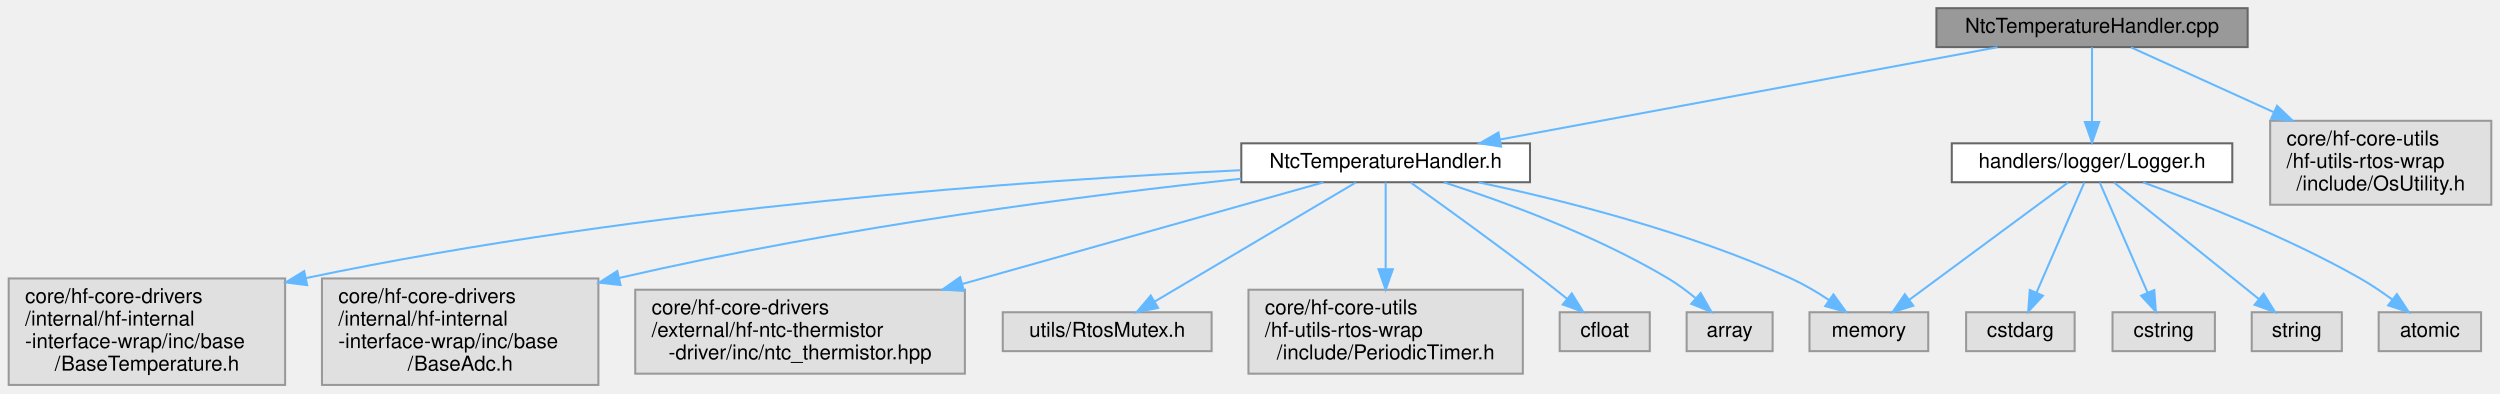
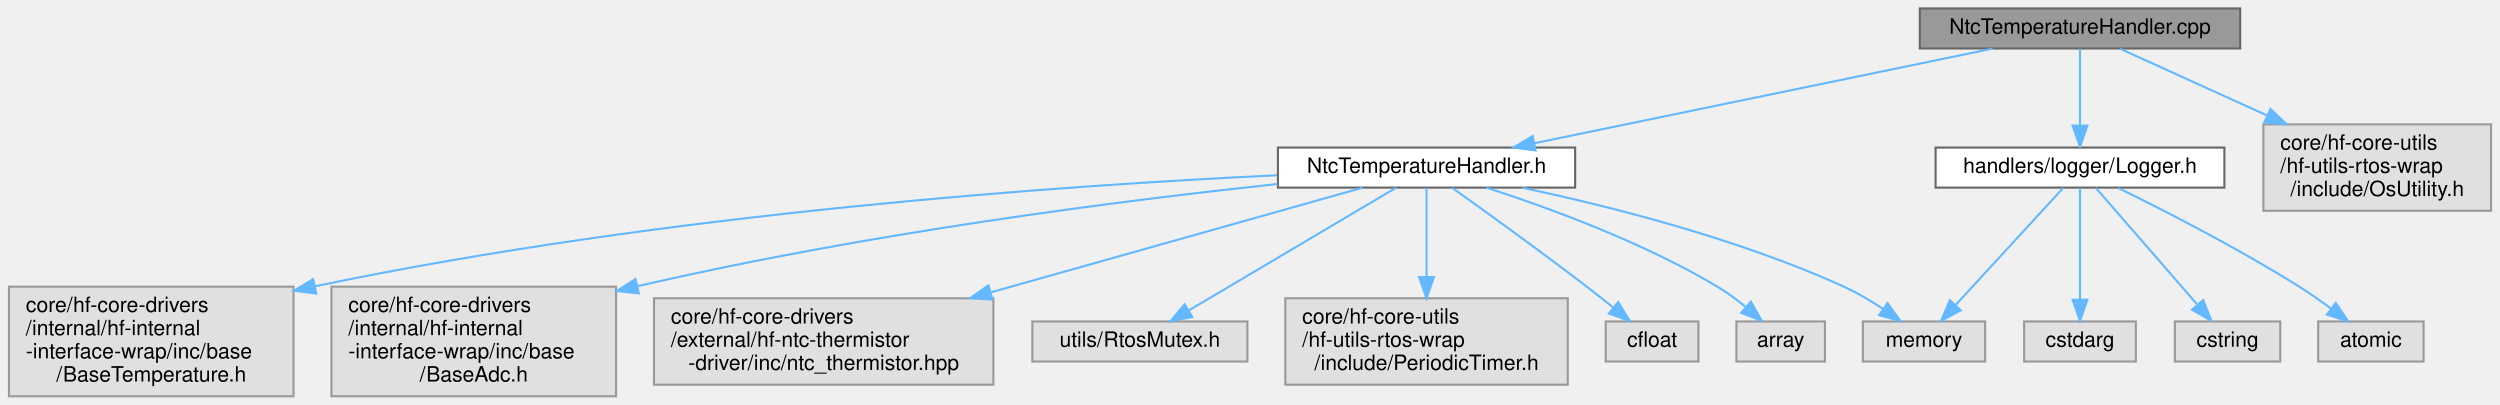
- <svg xmlns="http://www.w3.org/2000/svg" xmlns:xlink="http://www.w3.org/1999/xlink" width="1221pt" height="192pt" viewBox="0.00 0.00 1220.50 192.00">
+ <svg xmlns="http://www.w3.org/2000/svg" xmlns:xlink="http://www.w3.org/1999/xlink" width="1186pt" height="192pt" viewBox="0.00 0.00 1185.50 192.00">
  <g id="graph0" class="graph" transform="scale(1 1) rotate(0) translate(4 188)">
    <g id="Node000001" class="node">
      <g id="a_Node000001">
        <a xlink:title="Implementation of NTC temperature sensor handler for HardFOC system.">
-           <polygon fill="#999999" stroke="#666666" points="1093.5,-184 941.5,-184 941.5,-165 1093.5,-165 1093.5,-184" />
-           <text text-anchor="middle" x="1017.5" y="-172" font-family="Helvetica,sans-Serif" font-size="10.00">NtcTemperatureHandler.cpp</text>
+           <polygon fill="#999999" stroke="#666666" points="1058.5,-184 906.5,-184 906.5,-165 1058.5,-165 1058.5,-184" />
+           <text text-anchor="middle" x="982.5" y="-172" font-family="Helvetica,sans-Serif" font-size="10.00">NtcTemperatureHandler.cpp</text>
        </a>
      </g>
    </g>
    <g id="Node000002" class="node">
      <g id="a_Node000002">
        <a xlink:href="NtcTemperatureHandler_8h.html" target="_top" xlink:title="NTC temperature sensor handler for the HardFOC system.">
          <polygon fill="white" stroke="#666666" points="743,-118 602,-118 602,-99 743,-99 743,-118" />
          <text text-anchor="middle" x="672.5" y="-106" font-family="Helvetica,sans-Serif" font-size="10.00">NtcTemperatureHandler.h</text>
        </a>
      </g>
    </g>
    <g id="edge1_Node000001_Node000002" class="edge">
      <g id="a_edge1_Node000001_Node000002">
        <a xlink:title=" ">
-           <path fill="none" stroke="#63b8ff" d="M971.33,-164.94C908.46,-153.27 796.02,-132.41 728.44,-119.88" />
-           <polygon fill="#63b8ff" stroke="#63b8ff" points="728.87,-116.4 718.4,-118.01 727.59,-123.28 728.87,-116.4" />
+           <path fill="none" stroke="#63b8ff" d="M941.01,-164.94C884.87,-153.34 784.73,-132.67 723.89,-120.11" />
+           <polygon fill="#63b8ff" stroke="#63b8ff" points="724.24,-116.61 713.74,-118.01 722.83,-123.46 724.24,-116.61" />
        </a>
      </g>
    </g>
    <g id="Node000011" class="node">
      <g id="a_Node000011">
        <a xlink:href="Logger_8h.html" target="_top" xlink:title="Advanced logging system with formatting capabilities.">
-           <polygon fill="white" stroke="#666666" points="1086,-118 949,-118 949,-99 1086,-99 1086,-118" />
-           <text text-anchor="middle" x="1017.5" y="-106" font-family="Helvetica,sans-Serif" font-size="10.00">handlers/logger/Logger.h</text>
+           <polygon fill="white" stroke="#666666" points="1051,-118 914,-118 914,-99 1051,-99 1051,-118" />
+           <text text-anchor="middle" x="982.5" y="-106" font-family="Helvetica,sans-Serif" font-size="10.00">handlers/logger/Logger.h</text>
        </a>
      </g>
    </g>
    <g id="edge10_Node000001_Node000011" class="edge">
      <g id="a_edge10_Node000001_Node000011">
        <a xlink:title=" ">
-           <path fill="none" stroke="#63b8ff" d="M1017.5,-164.87C1017.5,-155.66 1017.5,-140.79 1017.5,-128.77" />
-           <polygon fill="#63b8ff" stroke="#63b8ff" points="1021,-128.41 1017.5,-118.41 1014,-128.41 1021,-128.41" />
-         </a>
-       </g>
-     </g>
-     <g id="Node000016" class="node">
-       <g id="a_Node000016">
-         <a xlink:title=" ">
-           <polygon fill="#e0e0e0" stroke="#999999" points="1212.5,-129 1104.5,-129 1104.5,-88 1212.5,-88 1212.5,-129" />
-           <text text-anchor="start" x="1112.5" y="-117" font-family="Helvetica,sans-Serif" font-size="10.00">core/hf-core-utils</text>
-           <text text-anchor="start" x="1112.5" y="-106" font-family="Helvetica,sans-Serif" font-size="10.00">/hf-utils-rtos-wrap</text>
-           <text text-anchor="middle" x="1158.5" y="-95" font-family="Helvetica,sans-Serif" font-size="10.00">/include/OsUtility.h</text>
-         </a>
-       </g>
-     </g>
-     <g id="edge16_Node000001_Node000016" class="edge">
-       <g id="a_edge16_Node000001_Node000016">
-         <a xlink:title=" ">
-           <path fill="none" stroke="#63b8ff" d="M1036.52,-164.87C1054.38,-156.76 1081.94,-144.25 1106.35,-133.17" />
-           <polygon fill="#63b8ff" stroke="#63b8ff" points="1107.86,-136.33 1115.52,-129.01 1104.97,-129.96 1107.86,-136.33" />
+           <path fill="none" stroke="#63b8ff" d="M982.5,-164.87C982.5,-155.66 982.5,-140.79 982.5,-128.77" />
+           <polygon fill="#63b8ff" stroke="#63b8ff" points="986,-128.41 982.5,-118.41 979,-128.41 986,-128.41" />
+         </a>
+       </g>
+     </g>
+     <g id="Node000015" class="node">
+       <g id="a_Node000015">
+         <a xlink:title=" ">
+           <polygon fill="#e0e0e0" stroke="#999999" points="1177.5,-129 1069.5,-129 1069.5,-88 1177.5,-88 1177.5,-129" />
+           <text text-anchor="start" x="1077.5" y="-117" font-family="Helvetica,sans-Serif" font-size="10.00">core/hf-core-utils</text>
+           <text text-anchor="start" x="1077.5" y="-106" font-family="Helvetica,sans-Serif" font-size="10.00">/hf-utils-rtos-wrap</text>
+           <text text-anchor="middle" x="1123.5" y="-95" font-family="Helvetica,sans-Serif" font-size="10.00">/include/OsUtility.h</text>
+         </a>
+       </g>
+     </g>
+     <g id="edge15_Node000001_Node000015" class="edge">
+       <g id="a_edge15_Node000001_Node000015">
+         <a xlink:title=" ">
+           <path fill="none" stroke="#63b8ff" d="M1001.52,-164.87C1019.38,-156.76 1046.94,-144.25 1071.35,-133.17" />
+           <polygon fill="#63b8ff" stroke="#63b8ff" points="1072.86,-136.33 1080.52,-129.01 1069.97,-129.96 1072.86,-136.33" />
        </a>
      </g>
    </g>
    <g id="Node000003" class="node">
      <g id="a_Node000003">
        <a xlink:title=" ">
          <polygon fill="#e0e0e0" stroke="#999999" points="135,-52 0,-52 0,0 135,0 135,-52" />
          <text text-anchor="start" x="8" y="-40" font-family="Helvetica,sans-Serif" font-size="10.00">core/hf-core-drivers</text>
          <text text-anchor="start" x="8" y="-29" font-family="Helvetica,sans-Serif" font-size="10.00">/internal/hf-internal</text>
          <text text-anchor="start" x="8" y="-18" font-family="Helvetica,sans-Serif" font-size="10.00">-interface-wrap/inc/base</text>
          <text text-anchor="middle" x="67.5" y="-7" font-family="Helvetica,sans-Serif" font-size="10.00">/BaseTemperature.h</text>
        </a>
      </g>
    </g>
    <g id="edge2_Node000002_Node000003" class="edge">
      <g id="a_edge2_Node000002_Node000003">
        <a xlink:title=" ">
          <path fill="none" stroke="#63b8ff" d="M601.58,-104.86C501.36,-100.07 312.68,-87.16 145.24,-52.2" />
          <polygon fill="#63b8ff" stroke="#63b8ff" points="145.76,-48.73 135.26,-50.08 144.31,-55.58 145.76,-48.73" />
        </a>
      </g>
    </g>
    <g id="Node000004" class="node">
      <g id="a_Node000004">
        <a xlink:title=" ">
          <polygon fill="#e0e0e0" stroke="#999999" points="288,-52 153,-52 153,0 288,0 288,-52" />
          <text text-anchor="start" x="161" y="-40" font-family="Helvetica,sans-Serif" font-size="10.00">core/hf-core-drivers</text>
          <text text-anchor="start" x="161" y="-29" font-family="Helvetica,sans-Serif" font-size="10.00">/internal/hf-internal</text>
          <text text-anchor="start" x="161" y="-18" font-family="Helvetica,sans-Serif" font-size="10.00">-interface-wrap/inc/base</text>
          <text text-anchor="middle" x="220.5" y="-7" font-family="Helvetica,sans-Serif" font-size="10.00">/BaseAdc.h</text>
        </a>
      </g>
    </g>
    <g id="edge3_Node000002_Node000004" class="edge">
      <g id="a_edge3_Node000002_Node000004">
        <a xlink:title=" ">
          <path fill="none" stroke="#63b8ff" d="M601.83,-100.72C527.97,-92.82 408.73,-77.74 298.26,-52.27" />
          <polygon fill="#63b8ff" stroke="#63b8ff" points="298.82,-48.81 288.29,-49.94 297.23,-55.62 298.82,-48.81" />
        </a>
      </g>
    </g>
    <g id="Node000005" class="node">
      <g id="a_Node000005">
        <a xlink:title=" ">
          <polygon fill="#e0e0e0" stroke="#999999" points="467,-46.5 306,-46.5 306,-5.5 467,-5.5 467,-46.5" />
          <text text-anchor="start" x="314" y="-34.5" font-family="Helvetica,sans-Serif" font-size="10.00">core/hf-core-drivers</text>
          <text text-anchor="start" x="314" y="-23.5" font-family="Helvetica,sans-Serif" font-size="10.00">/external/hf-ntc-thermistor</text>
          <text text-anchor="middle" x="386.5" y="-12.5" font-family="Helvetica,sans-Serif" font-size="10.00">-driver/inc/ntc_thermistor.hpp</text>
        </a>
      </g>
    </g>
    <g id="edge4_Node000002_Node000005" class="edge">
      <g id="a_edge4_Node000002_Node000005">
        <a xlink:title=" ">
          <path fill="none" stroke="#63b8ff" d="M642.16,-98.96C600.58,-87.26 524.38,-65.81 465.95,-49.36" />
          <polygon fill="#63b8ff" stroke="#63b8ff" points="466.57,-45.9 455.99,-46.56 464.67,-52.64 466.57,-45.9" />
        </a>
      </g>
    </g>
    <g id="Node000006" class="node">
      <g id="a_Node000006">
        <a xlink:title=" ">
          <polygon fill="#e0e0e0" stroke="#999999" points="587.5,-35.5 485.5,-35.5 485.5,-16.5 587.5,-16.5 587.5,-35.5" />
          <text text-anchor="middle" x="536.5" y="-23.5" font-family="Helvetica,sans-Serif" font-size="10.00">utils/RtosMutex.h</text>
        </a>
      </g>
    </g>
    <g id="edge5_Node000002_Node000006" class="edge">
      <g id="a_edge5_Node000002_Node000006">
        <a xlink:title=" ">
          <path fill="none" stroke="#63b8ff" d="M657.95,-98.89C634.43,-84.96 587.87,-57.41 559.73,-40.75" />
          <polygon fill="#63b8ff" stroke="#63b8ff" points="561.34,-37.63 550.95,-35.55 557.77,-43.66 561.34,-37.63" />
        </a>
      </g>
    </g>
    <g id="Node000007" class="node">
      <g id="a_Node000007">
        <a xlink:title=" ">
          <polygon fill="#e0e0e0" stroke="#999999" points="739.5,-46.5 605.5,-46.5 605.5,-5.5 739.5,-5.5 739.5,-46.5" />
          <text text-anchor="start" x="613.5" y="-34.5" font-family="Helvetica,sans-Serif" font-size="10.00">core/hf-core-utils</text>
          <text text-anchor="start" x="613.5" y="-23.5" font-family="Helvetica,sans-Serif" font-size="10.00">/hf-utils-rtos-wrap</text>
          <text text-anchor="middle" x="672.5" y="-12.5" font-family="Helvetica,sans-Serif" font-size="10.00">/include/PeriodicTimer.h</text>
        </a>
      </g>
    </g>
    <g id="edge6_Node000002_Node000007" class="edge">
      <g id="a_edge6_Node000002_Node000007">
        <a xlink:title=" ">
          <path fill="none" stroke="#63b8ff" d="M672.5,-98.89C672.5,-88.9 672.5,-71.89 672.5,-56.93" />
          <polygon fill="#63b8ff" stroke="#63b8ff" points="676,-56.52 672.5,-46.52 669,-56.52 676,-56.52" />
        </a>
      </g>
    </g>
    <g id="Node000008" class="node">
      <g id="a_Node000008">
        <a xlink:title=" ">
          <polygon fill="#e0e0e0" stroke="#999999" points="937.5,-35.5 879.5,-35.5 879.5,-16.5 937.5,-16.5 937.5,-35.5" />
          <text text-anchor="middle" x="908.5" y="-23.5" font-family="Helvetica,sans-Serif" font-size="10.00">memory</text>
        </a>
      </g>
    </g>
    <g id="edge7_Node000002_Node000008" class="edge">
      <g id="a_edge7_Node000002_Node000008">
        <a xlink:title=" ">
          <path fill="none" stroke="#63b8ff" d="M717.92,-98.95C758.98,-90.25 820.47,-74.8 870.5,-52 876.82,-49.12 883.28,-45.27 889.04,-41.45" />
          <polygon fill="#63b8ff" stroke="#63b8ff" points="891.19,-44.22 897.4,-35.63 887.19,-38.48 891.19,-44.22" />
        </a>
      </g>
    </g>
    <g id="Node000009" class="node">
      <g id="a_Node000009">
        <a xlink:title=" ">
          <polygon fill="#e0e0e0" stroke="#999999" points="801.5,-35.5 757.5,-35.5 757.5,-16.5 801.5,-16.5 801.5,-35.5" />
          <text text-anchor="middle" x="779.5" y="-23.5" font-family="Helvetica,sans-Serif" font-size="10.00">cfloat</text>
        </a>
      </g>
    </g>
    <g id="edge8_Node000002_Node000009" class="edge">
      <g id="a_edge8_Node000002_Node000009">
        <a xlink:title=" ">
          <path fill="none" stroke="#63b8ff" d="M684.74,-98.83C699.87,-88.06 726.34,-69.01 748.5,-52 752.6,-48.85 756.96,-45.41 761.06,-42.11" />
          <polygon fill="#63b8ff" stroke="#63b8ff" points="763.42,-44.7 768.98,-35.69 759.01,-39.27 763.42,-44.7" />
        </a>
      </g>
    </g>
    <g id="Node000010" class="node">
      <g id="a_Node000010">
        <a xlink:title=" ">
          <polygon fill="#e0e0e0" stroke="#999999" points="861.5,-35.5 819.5,-35.5 819.5,-16.5 861.5,-16.5 861.5,-35.5" />
          <text text-anchor="middle" x="840.5" y="-23.5" font-family="Helvetica,sans-Serif" font-size="10.00">array</text>
        </a>
      </g>
    </g>
    <g id="edge9_Node000002_Node000010" class="edge">
      <g id="a_edge9_Node000002_Node000010">
        <a xlink:title=" ">
          <path fill="none" stroke="#63b8ff" d="M700.93,-98.97C729.71,-89.68 774.92,-73.26 810.5,-52 815.06,-49.27 819.64,-45.87 823.8,-42.47" />
          <polygon fill="#63b8ff" stroke="#63b8ff" points="826.36,-44.88 831.61,-35.68 821.77,-39.6 826.36,-44.88" />
        </a>
      </g>
    </g>
-     <g id="edge14_Node000011_Node000008" class="edge">
-       <g id="a_edge14_Node000011_Node000008">
-         <a xlink:title=" ">
-           <path fill="none" stroke="#63b8ff" d="M1005.84,-98.89C987.31,-85.21 950.96,-58.36 928.31,-41.63" />
-           <polygon fill="#63b8ff" stroke="#63b8ff" points="930.2,-38.68 920.08,-35.55 926.05,-44.31 930.2,-38.68" />
+     <g id="edge13_Node000011_Node000008" class="edge">
+       <g id="a_edge13_Node000011_Node000008">
+         <a xlink:title=" ">
+           <path fill="none" stroke="#63b8ff" d="M974.58,-98.89C962.4,-85.64 938.88,-60.05 923.43,-43.25" />
+           <polygon fill="#63b8ff" stroke="#63b8ff" points="925.93,-40.79 916.59,-35.8 920.78,-45.53 925.93,-40.79" />
        </a>
      </g>
    </g>
    <g id="Node000012" class="node">
      <g id="a_Node000012">
        <a xlink:title=" ">
          <polygon fill="#e0e0e0" stroke="#999999" points="1009,-35.5 956,-35.5 956,-16.5 1009,-16.5 1009,-35.5" />
          <text text-anchor="middle" x="982.5" y="-23.5" font-family="Helvetica,sans-Serif" font-size="10.00">cstdarg</text>
        </a>
      </g>
    </g>
    <g id="edge11_Node000011_Node000012" class="edge">
      <g id="a_edge11_Node000011_Node000012">
        <a xlink:title=" ">
-           <path fill="none" stroke="#63b8ff" d="M1013.75,-98.89C1008.2,-86.12 997.67,-61.89 990.38,-45.11" />
-           <polygon fill="#63b8ff" stroke="#63b8ff" points="993.52,-43.57 986.32,-35.8 987.1,-46.36 993.52,-43.57" />
+           <path fill="none" stroke="#63b8ff" d="M982.5,-98.89C982.5,-86.36 982.5,-62.8 982.5,-46.07" />
+           <polygon fill="#63b8ff" stroke="#63b8ff" points="986,-45.8 982.5,-35.8 979,-45.8 986,-45.8" />
        </a>
      </g>
    </g>
    <g id="Node000013" class="node">
      <g id="a_Node000013">
        <a xlink:title=" ">
          <polygon fill="#e0e0e0" stroke="#999999" points="1077.5,-35.5 1027.5,-35.5 1027.5,-16.5 1077.5,-16.5 1077.5,-35.5" />
          <text text-anchor="middle" x="1052.5" y="-23.5" font-family="Helvetica,sans-Serif" font-size="10.00">cstring</text>
        </a>
      </g>
    </g>
    <g id="edge12_Node000011_Node000013" class="edge">
      <g id="a_edge12_Node000011_Node000013">
        <a xlink:title=" ">
-           <path fill="none" stroke="#63b8ff" d="M1021.25,-98.89C1026.8,-86.12 1037.33,-61.89 1044.62,-45.11" />
-           <polygon fill="#63b8ff" stroke="#63b8ff" points="1047.9,-46.36 1048.68,-35.8 1041.48,-43.57 1047.9,-46.36" />
+           <path fill="none" stroke="#63b8ff" d="M989.99,-98.89C1001.4,-85.76 1023.36,-60.51 1037.97,-43.71" />
+           <polygon fill="#63b8ff" stroke="#63b8ff" points="1040.93,-45.64 1044.85,-35.8 1035.65,-41.05 1040.93,-45.64" />
        </a>
      </g>
    </g>
    <g id="Node000014" class="node">
      <g id="a_Node000014">
        <a xlink:title=" ">
-           <polygon fill="#e0e0e0" stroke="#999999" points="1139.5,-35.5 1095.5,-35.5 1095.5,-16.5 1139.5,-16.5 1139.5,-35.5" />
-           <text text-anchor="middle" x="1117.5" y="-23.5" font-family="Helvetica,sans-Serif" font-size="10.00">string</text>
-         </a>
-       </g>
-     </g>
-     <g id="edge13_Node000011_Node000014" class="edge">
-       <g id="a_edge13_Node000011_Node000014">
-         <a xlink:title=" ">
-           <path fill="none" stroke="#63b8ff" d="M1028.26,-98.85C1041.84,-87.94 1065.91,-68.59 1086.5,-52 1090.53,-48.76 1094.85,-45.27 1098.95,-41.97" />
-           <polygon fill="#63b8ff" stroke="#63b8ff" points="1101.3,-44.57 1106.89,-35.57 1096.9,-39.12 1101.3,-44.57" />
-         </a>
-       </g>
-     </g>
-     <g id="Node000015" class="node">
-       <g id="a_Node000015">
-         <a xlink:title=" ">
-           <polygon fill="#e0e0e0" stroke="#999999" points="1207.5,-35.5 1157.5,-35.5 1157.5,-16.5 1207.5,-16.5 1207.5,-35.5" />
-           <text text-anchor="middle" x="1182.5" y="-23.5" font-family="Helvetica,sans-Serif" font-size="10.00">atomic</text>
-         </a>
-       </g>
-     </g>
-     <g id="edge15_Node000011_Node000015" class="edge">
-       <g id="a_edge15_Node000011_Node000015">
-         <a xlink:title=" ">
-           <path fill="none" stroke="#63b8ff" d="M1042.46,-98.91C1069.43,-89.18 1113.29,-72.04 1148.5,-52 1153.75,-49.01 1159.15,-45.35 1164.06,-41.76" />
-           <polygon fill="#63b8ff" stroke="#63b8ff" points="1166.38,-44.39 1172.21,-35.55 1162.14,-38.83 1166.38,-44.39" />
+           <polygon fill="#e0e0e0" stroke="#999999" points="1145.5,-35.5 1095.5,-35.5 1095.5,-16.5 1145.5,-16.5 1145.5,-35.5" />
+           <text text-anchor="middle" x="1120.5" y="-23.5" font-family="Helvetica,sans-Serif" font-size="10.00">atomic</text>
+         </a>
+       </g>
+     </g>
+     <g id="edge14_Node000011_Node000014" class="edge">
+       <g id="a_edge14_Node000011_Node000014">
+         <a xlink:title=" ">
+           <path fill="none" stroke="#63b8ff" d="M1000.61,-98.83C1021.71,-88.5 1057.41,-70.32 1086.5,-52 1091.54,-48.83 1096.8,-45.15 1101.64,-41.61" />
+           <polygon fill="#63b8ff" stroke="#63b8ff" points="1103.86,-44.32 1109.76,-35.52 1099.66,-38.72 1103.86,-44.32" />
        </a>
      </g>
    </g>
  </g>
</svg>
